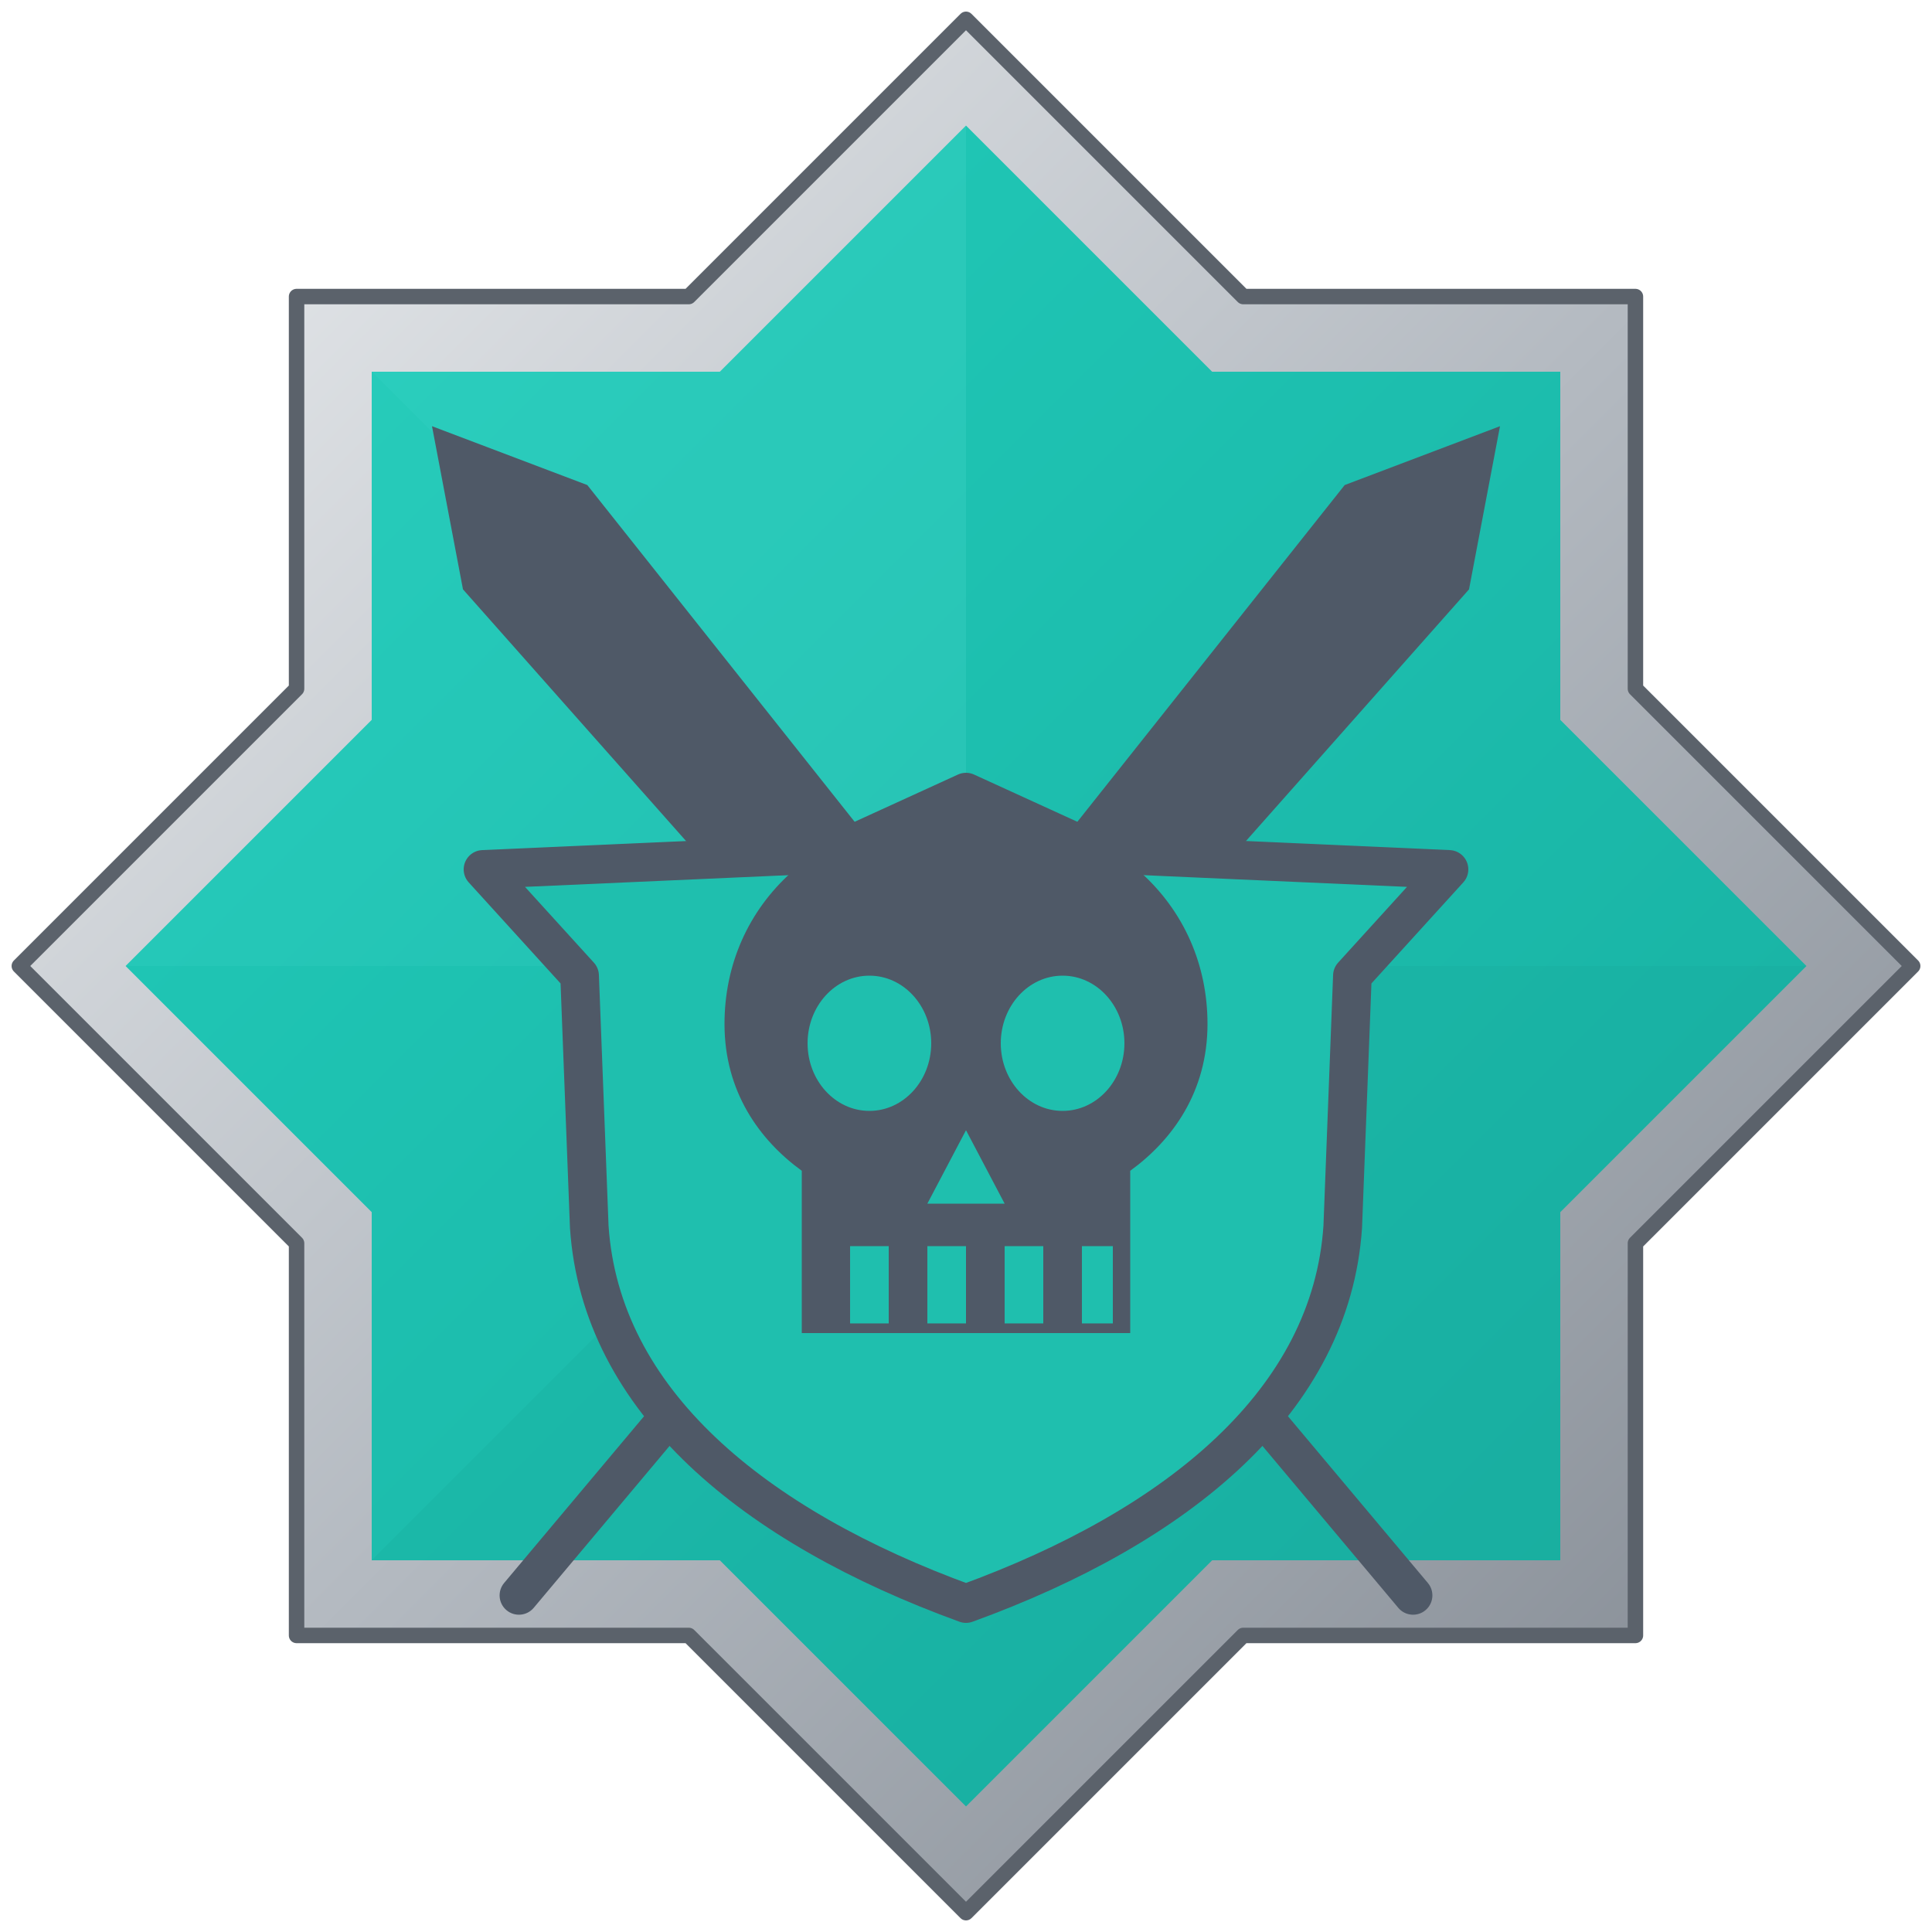
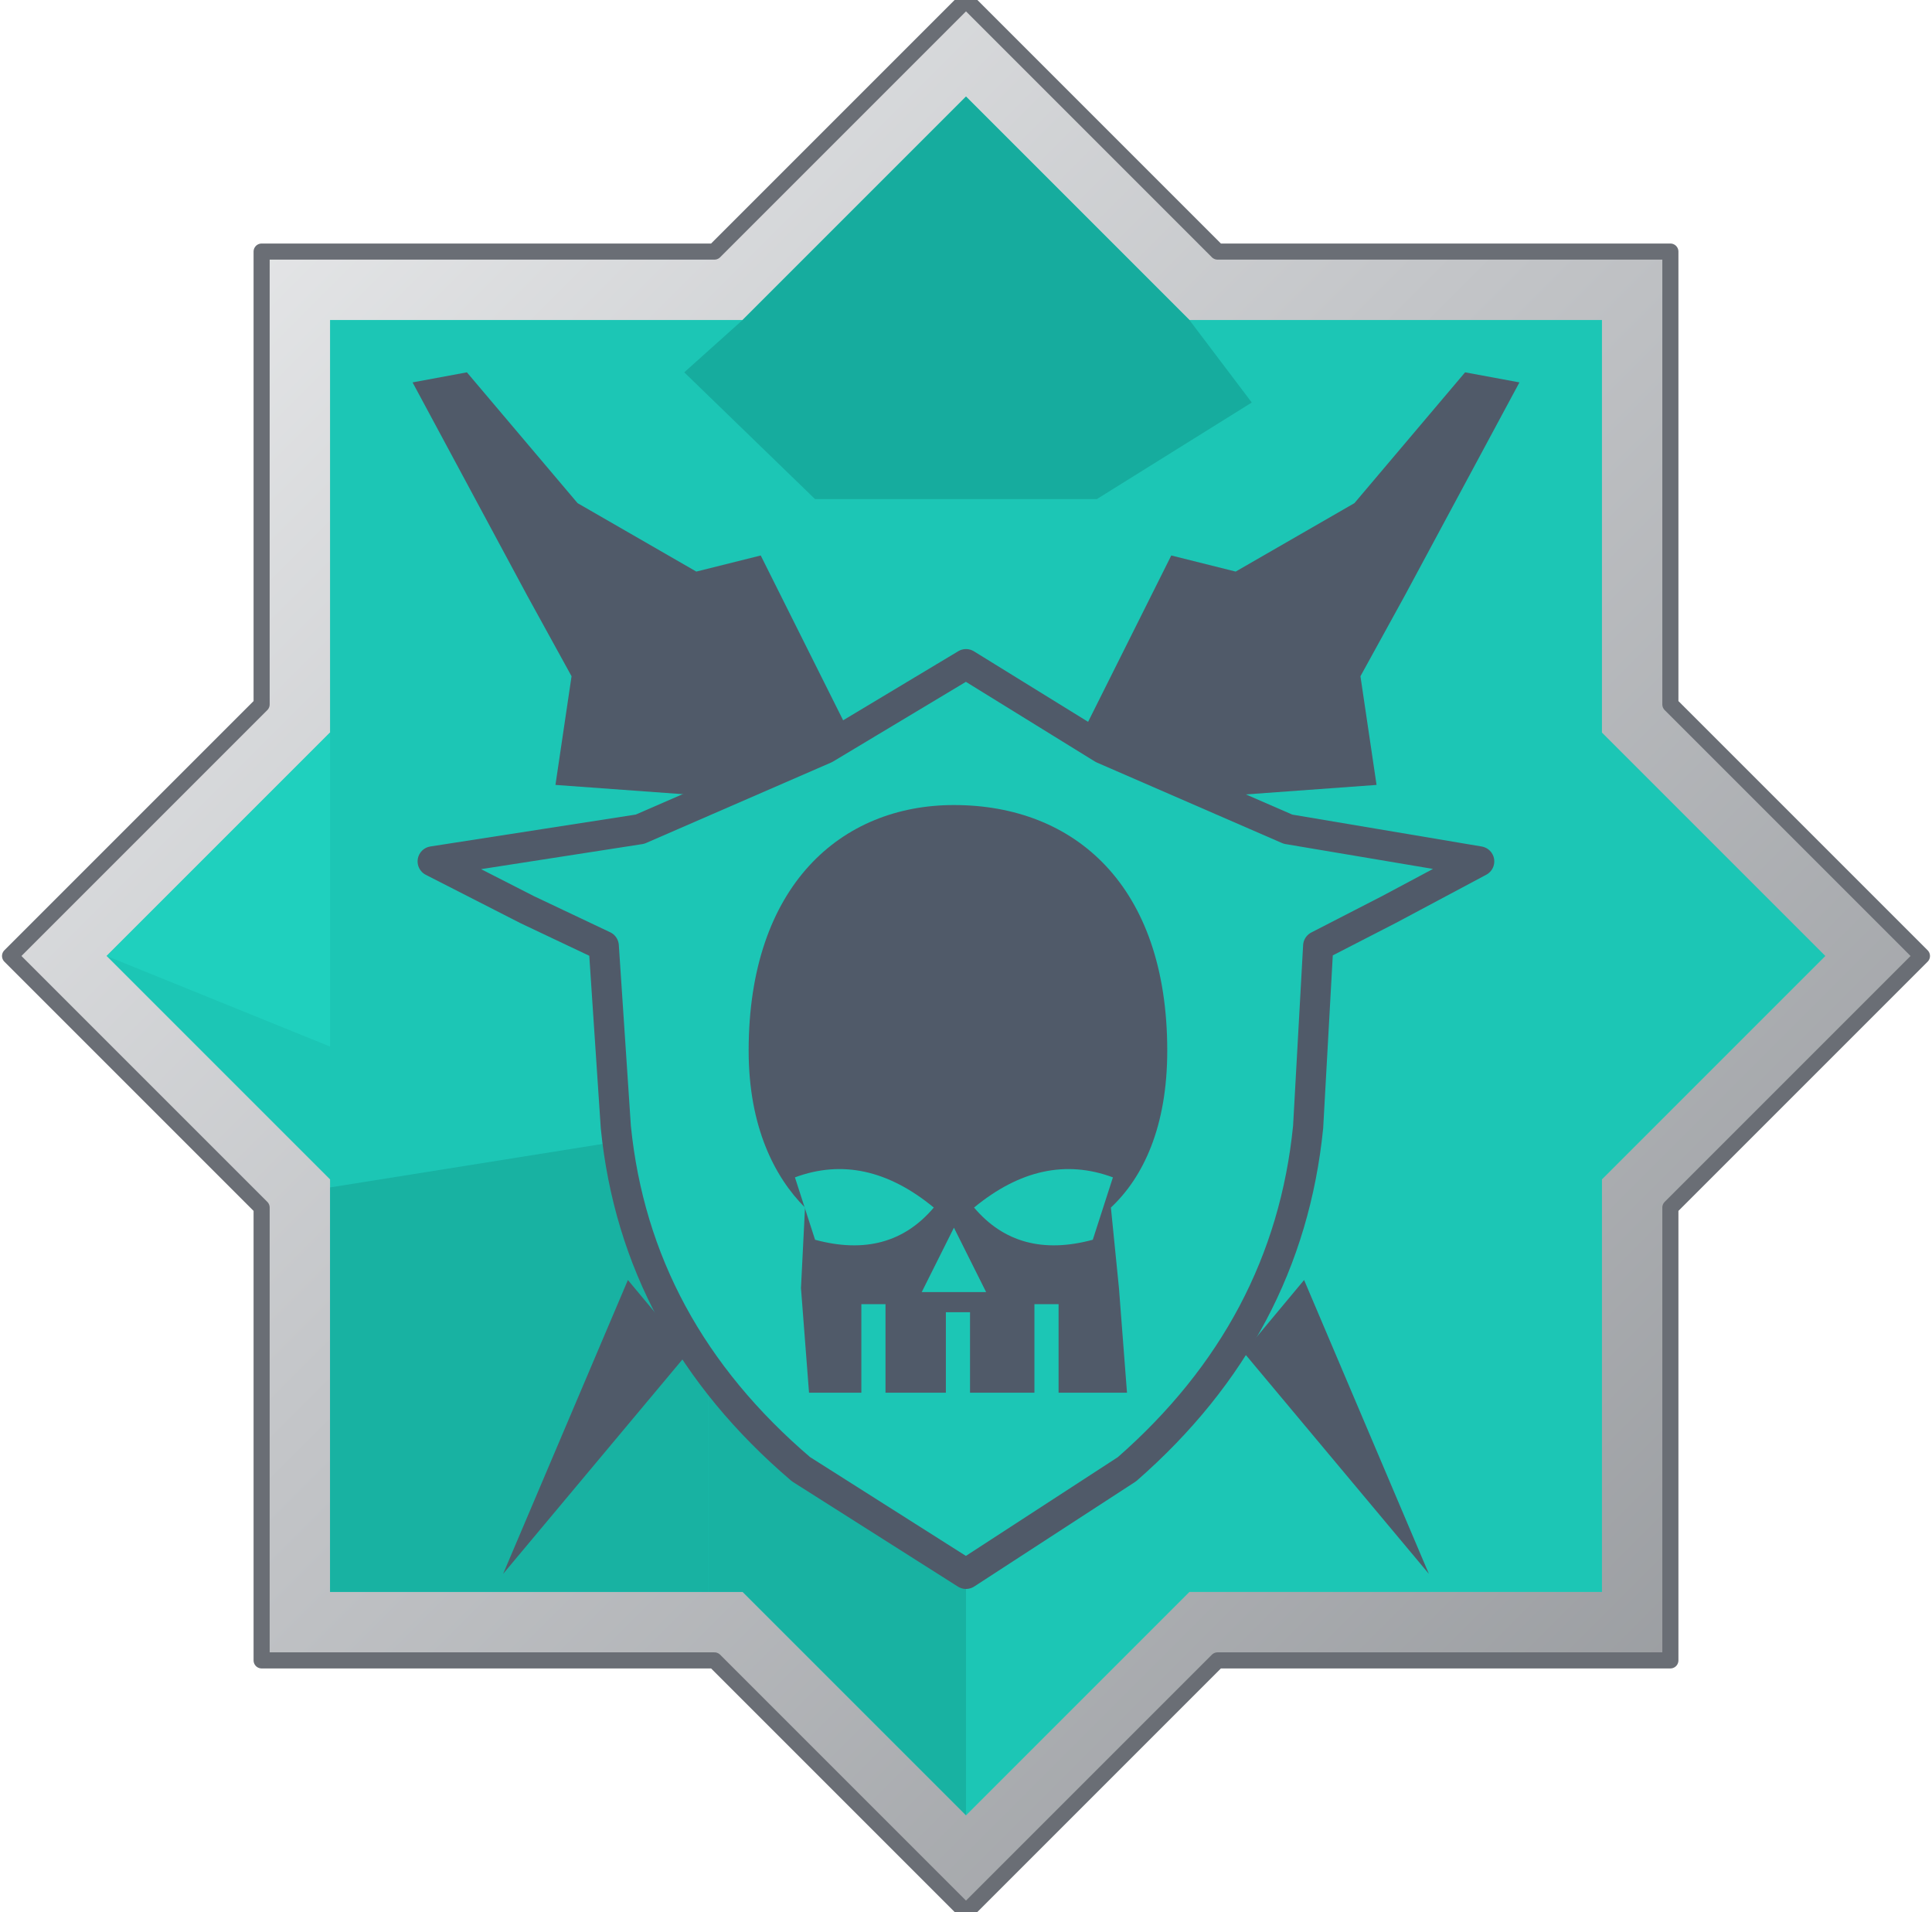
- <svg xmlns="http://www.w3.org/2000/svg" viewBox="0 0 100 100" role="img" aria-label="Génération Miracle">
+ <svg xmlns="http://www.w3.org/2000/svg" viewBox="0 0 960 950" role="img" aria-label="Génération Miracle">
  <defs>
    <linearGradient id="gm-rim" x1="0" y1="0" x2="1" y2="1">
-       <stop offset="0" stop-color="#eef0f2" />
-       <stop offset=".5" stop-color="#b4bac1" />
-       <stop offset="1" stop-color="#7d848d" />
-     </linearGradient>
-     <linearGradient id="gm-teal" x1="0" y1="0" x2="1" y2="1">
-       <stop offset="0" stop-color="#22cdbb" />
-       <stop offset="1" stop-color="#17ad9f" />
+       <stop offset="0" stop-color="#f1f2f3" />
+       <stop offset=".45" stop-color="#c3c5c8" />
+       <stop offset="1" stop-color="#8f9296" />
    </linearGradient>
    <clipPath id="gm-face">
-       <polygon points="50.00,6.50 62.74,19.24 80.76,19.24 80.76,37.26 93.50,50.00 80.76,62.74 80.76,80.76 62.74,80.76 50.00,93.50 37.26,80.76 19.24,80.76 19.24,62.74 6.50,50.00 19.24,37.26 19.24,19.24 37.26,19.24" />
+       <polygon points="480,48 591,159 796,159 796,364 907,475 796,586 796,791 591,791 480,902 369,791 164,791 164,586 53,475 164,364 164,159 369,159" />
    </clipPath>
-     <g id="gm-sword" fill="#4f5967">
-       <path d="M50 12l4.2 7.500-.8 29.500h-6.800l-.8-29.500z" />
-       <rect x="49" y="48" width="2" height="44" rx="1" />
-       <rect x="44" y="47" width="12" height="2.4" rx="1.2" />
+     <g id="gm-blade" fill="#505a69">
+       <path d="M205 190L232 185L287 250L346 284L378 276L426 372L386 398L276 390L284 336L262 296Z" />
    </g>
  </defs>
-   <polygon points="50.00,1.00 64.35,15.35 84.65,15.35 84.65,35.65 99.00,50.00 84.65,64.35 84.65,84.65 64.35,84.65 50.00,99.00 35.65,84.65 15.35,84.65 15.35,64.35 1.00,50.00 15.35,35.65 15.35,15.35 35.65,15.35" fill="url(#gm-rim)" stroke="#5b626b" stroke-width=".8" stroke-linejoin="round" />
-   <polygon points="50.00,6.50 62.74,19.24 80.76,19.24 80.76,37.26 93.50,50.00 80.76,62.74 80.76,80.76 62.74,80.76 50.00,93.50 37.26,80.76 19.24,80.76 19.24,62.74 6.50,50.00 19.24,37.26 19.24,19.24 37.26,19.24" fill="url(#gm-teal)" />
-   <g clip-path="url(#gm-face)" opacity=".5">
-     <polygon points="50,50 100,100 100,38 62,0 100,0" fill="#10a092" opacity=".0" />
-     <polygon points="50,50 0,100 100,100 100,50" fill="#139e91" opacity=".35" />
-     <polygon points="50,50 0,0 50,0" fill="#5be6d6" opacity=".35" />
-     <polygon points="50,50 0,0 0,50" fill="#5be6d6" opacity=".2" />
+   <polygon points="480,0 605,125 830,125 830,350 955,475 830,600 830,825 605,825 480,950 355,825 130,825 130,600 5,475 130,350 130,125 355,125" fill="url(#gm-rim)" stroke="#6a6e75" stroke-width="8" stroke-linejoin="round" />
+   <polygon points="480,48 591,159 796,159 796,364 907,475 796,586 796,791 591,791 480,902 369,791 164,791 164,586 53,475 164,364 164,159 369,159" fill="#1cc6b5" />
+   <g clip-path="url(#gm-face)">
+     <polygon points="480,48 591,159 622,200 545,248 405,248 340,185 369,159" fill="#16ac9e" />
+     <polygon points="164,590 352,560 352,791 164,791" fill="#16ac9e" opacity=".8" />
+     <polygon points="352,640 352,791 369,791 480,902 480,780" fill="#16ac9e" opacity=".8" />
+     <polygon points="53,475 164,364 164,520" fill="#1fd0be" />
  </g>
-   <use href="#gm-sword" transform="rotate(-40 50 55)" />
-   <use href="#gm-sword" transform="rotate(40 50 55)" />
-   <path d="M50 41l7 3.2 18 .8-5 5.5-.5 13c-.6 9-8.500 15.500-19.500 19.500-11-4-18.900-10.500-19.500-19.500l-.5-13-5-5.500 18-.8z" fill="#1fbfae" stroke="#4f5967" stroke-width="2" stroke-linejoin="round" />
-   <g fill="#4f5967">
-     <path d="M50 42c-7.500 0-12.500 4.800-12.500 11 0 3.500 1.800 6 4 7.600V69h17.000v-8.400c2.200-1.600 4-4.100 4-7.600 0-6.200-5-11-12.500-11z" />
-   </g>
-   <g fill="#1fbfae">
-     <ellipse cx="45" cy="54" rx="3.200" ry="3.500" />
-     <ellipse cx="55" cy="54" rx="3.200" ry="3.500" />
-     <path d="M50 58.500l-2 3.800h4z" />
-     <rect x="44" y="64.500" width="2" height="4" />
-     <rect x="48" y="64.500" width="2" height="4" />
-     <rect x="52" y="64.500" width="2" height="4" />
-     <rect x="56" y="64.500" width="1.600" height="4" />
+   <use href="#gm-blade" />
+   <use href="#gm-blade" transform="translate(960 0) scale(-1 1)" />
+   <path d="M312 636L342 672L250 782Z" fill="#505a69" />
+   <path d="M648 636L618 672L710 782Z" fill="#505a69" />
+   <path d="M480 330L548 372L640 412L735 428L690 452L655 470L650 560Q640 660 560 730L480 782L398 730Q316 660 306 560L300 470L262 452L215 428L318 412L410 372Z" fill="#1cc6b5" stroke="#505a69" stroke-width="15" stroke-linejoin="round" />
+   <path fill="#505a69" d="M474 400C418 400 372 440 372 522C372 560 385 585 400 600L398 640L402 692L560 692L556 640L552 600C568 585 580 560 580 522C580 440 534 400 474 400Z" />
+   <g fill="#1cc6b5">
+     <path d="M395 585Q430 572 464 600Q442 626 405 616Z" />
+     <path d="M553 585Q518 572 484 600Q506 626 543 616Z" />
+     <path d="M474 610L458 642L490 642Z" />
+     <rect x="428" y="648" width="12" height="46" />
+     <rect x="470" y="652" width="12" height="42" />
+     <rect x="514" y="648" width="12" height="46" />
  </g>
</svg>
